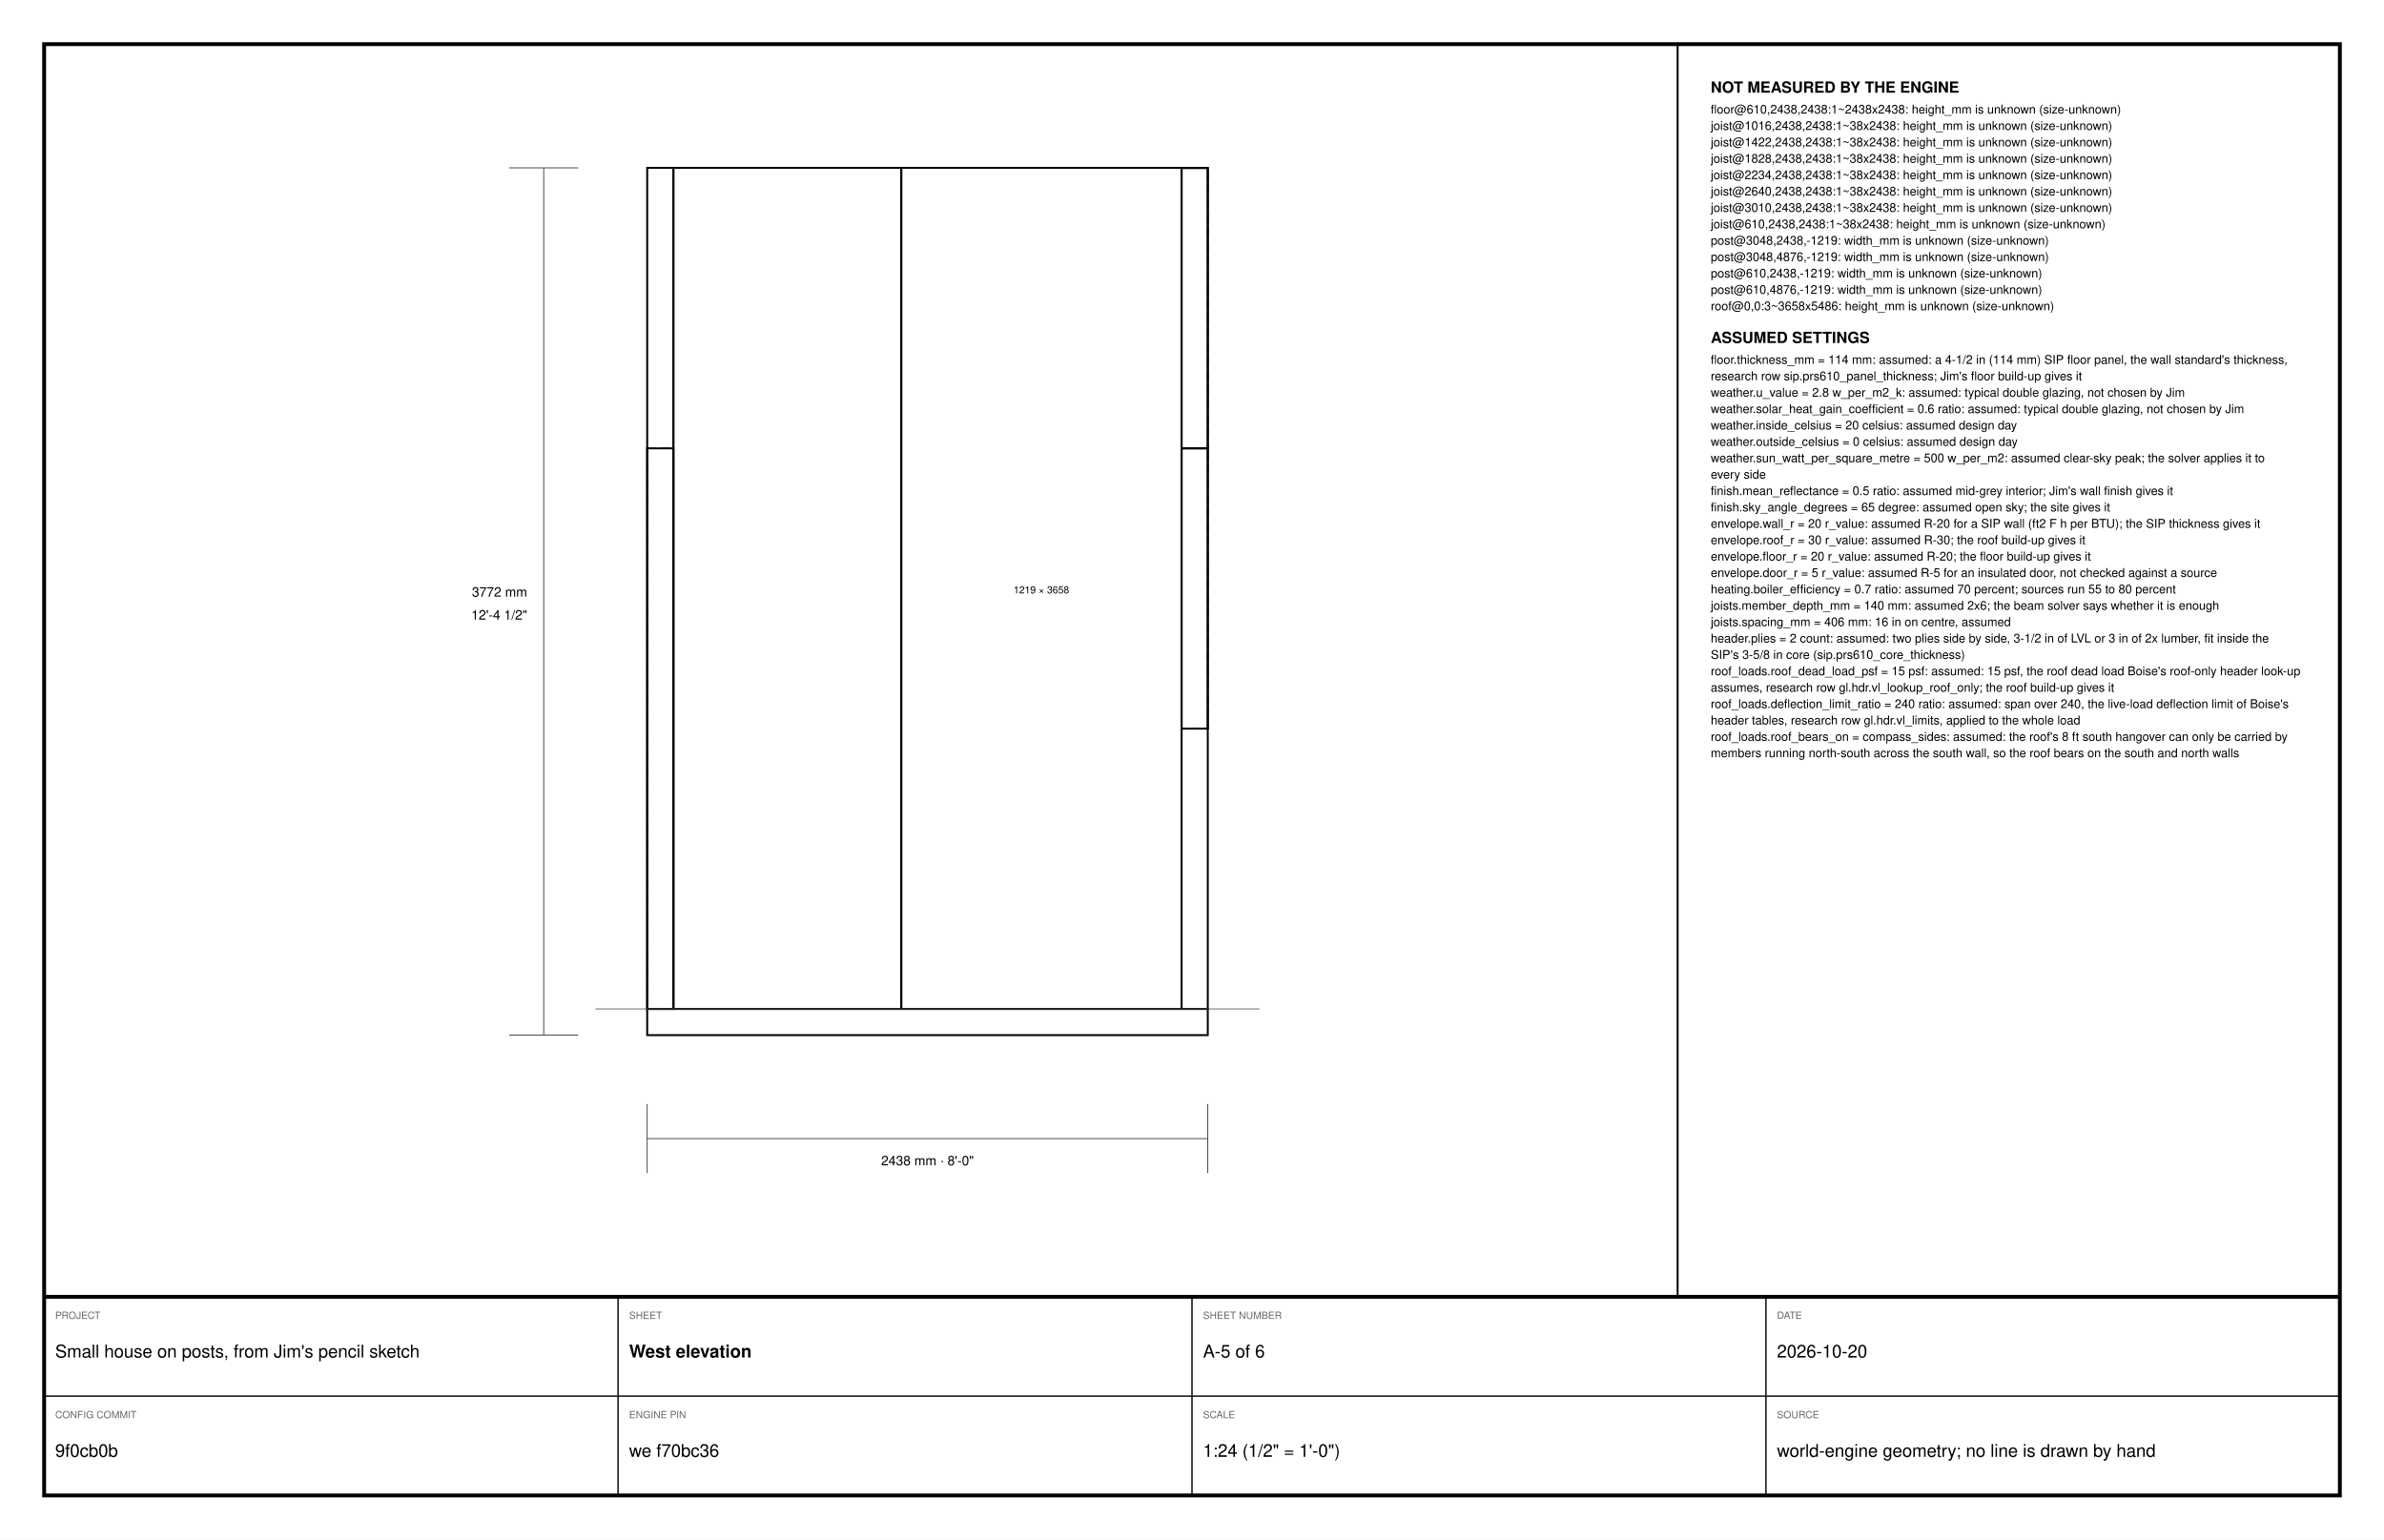
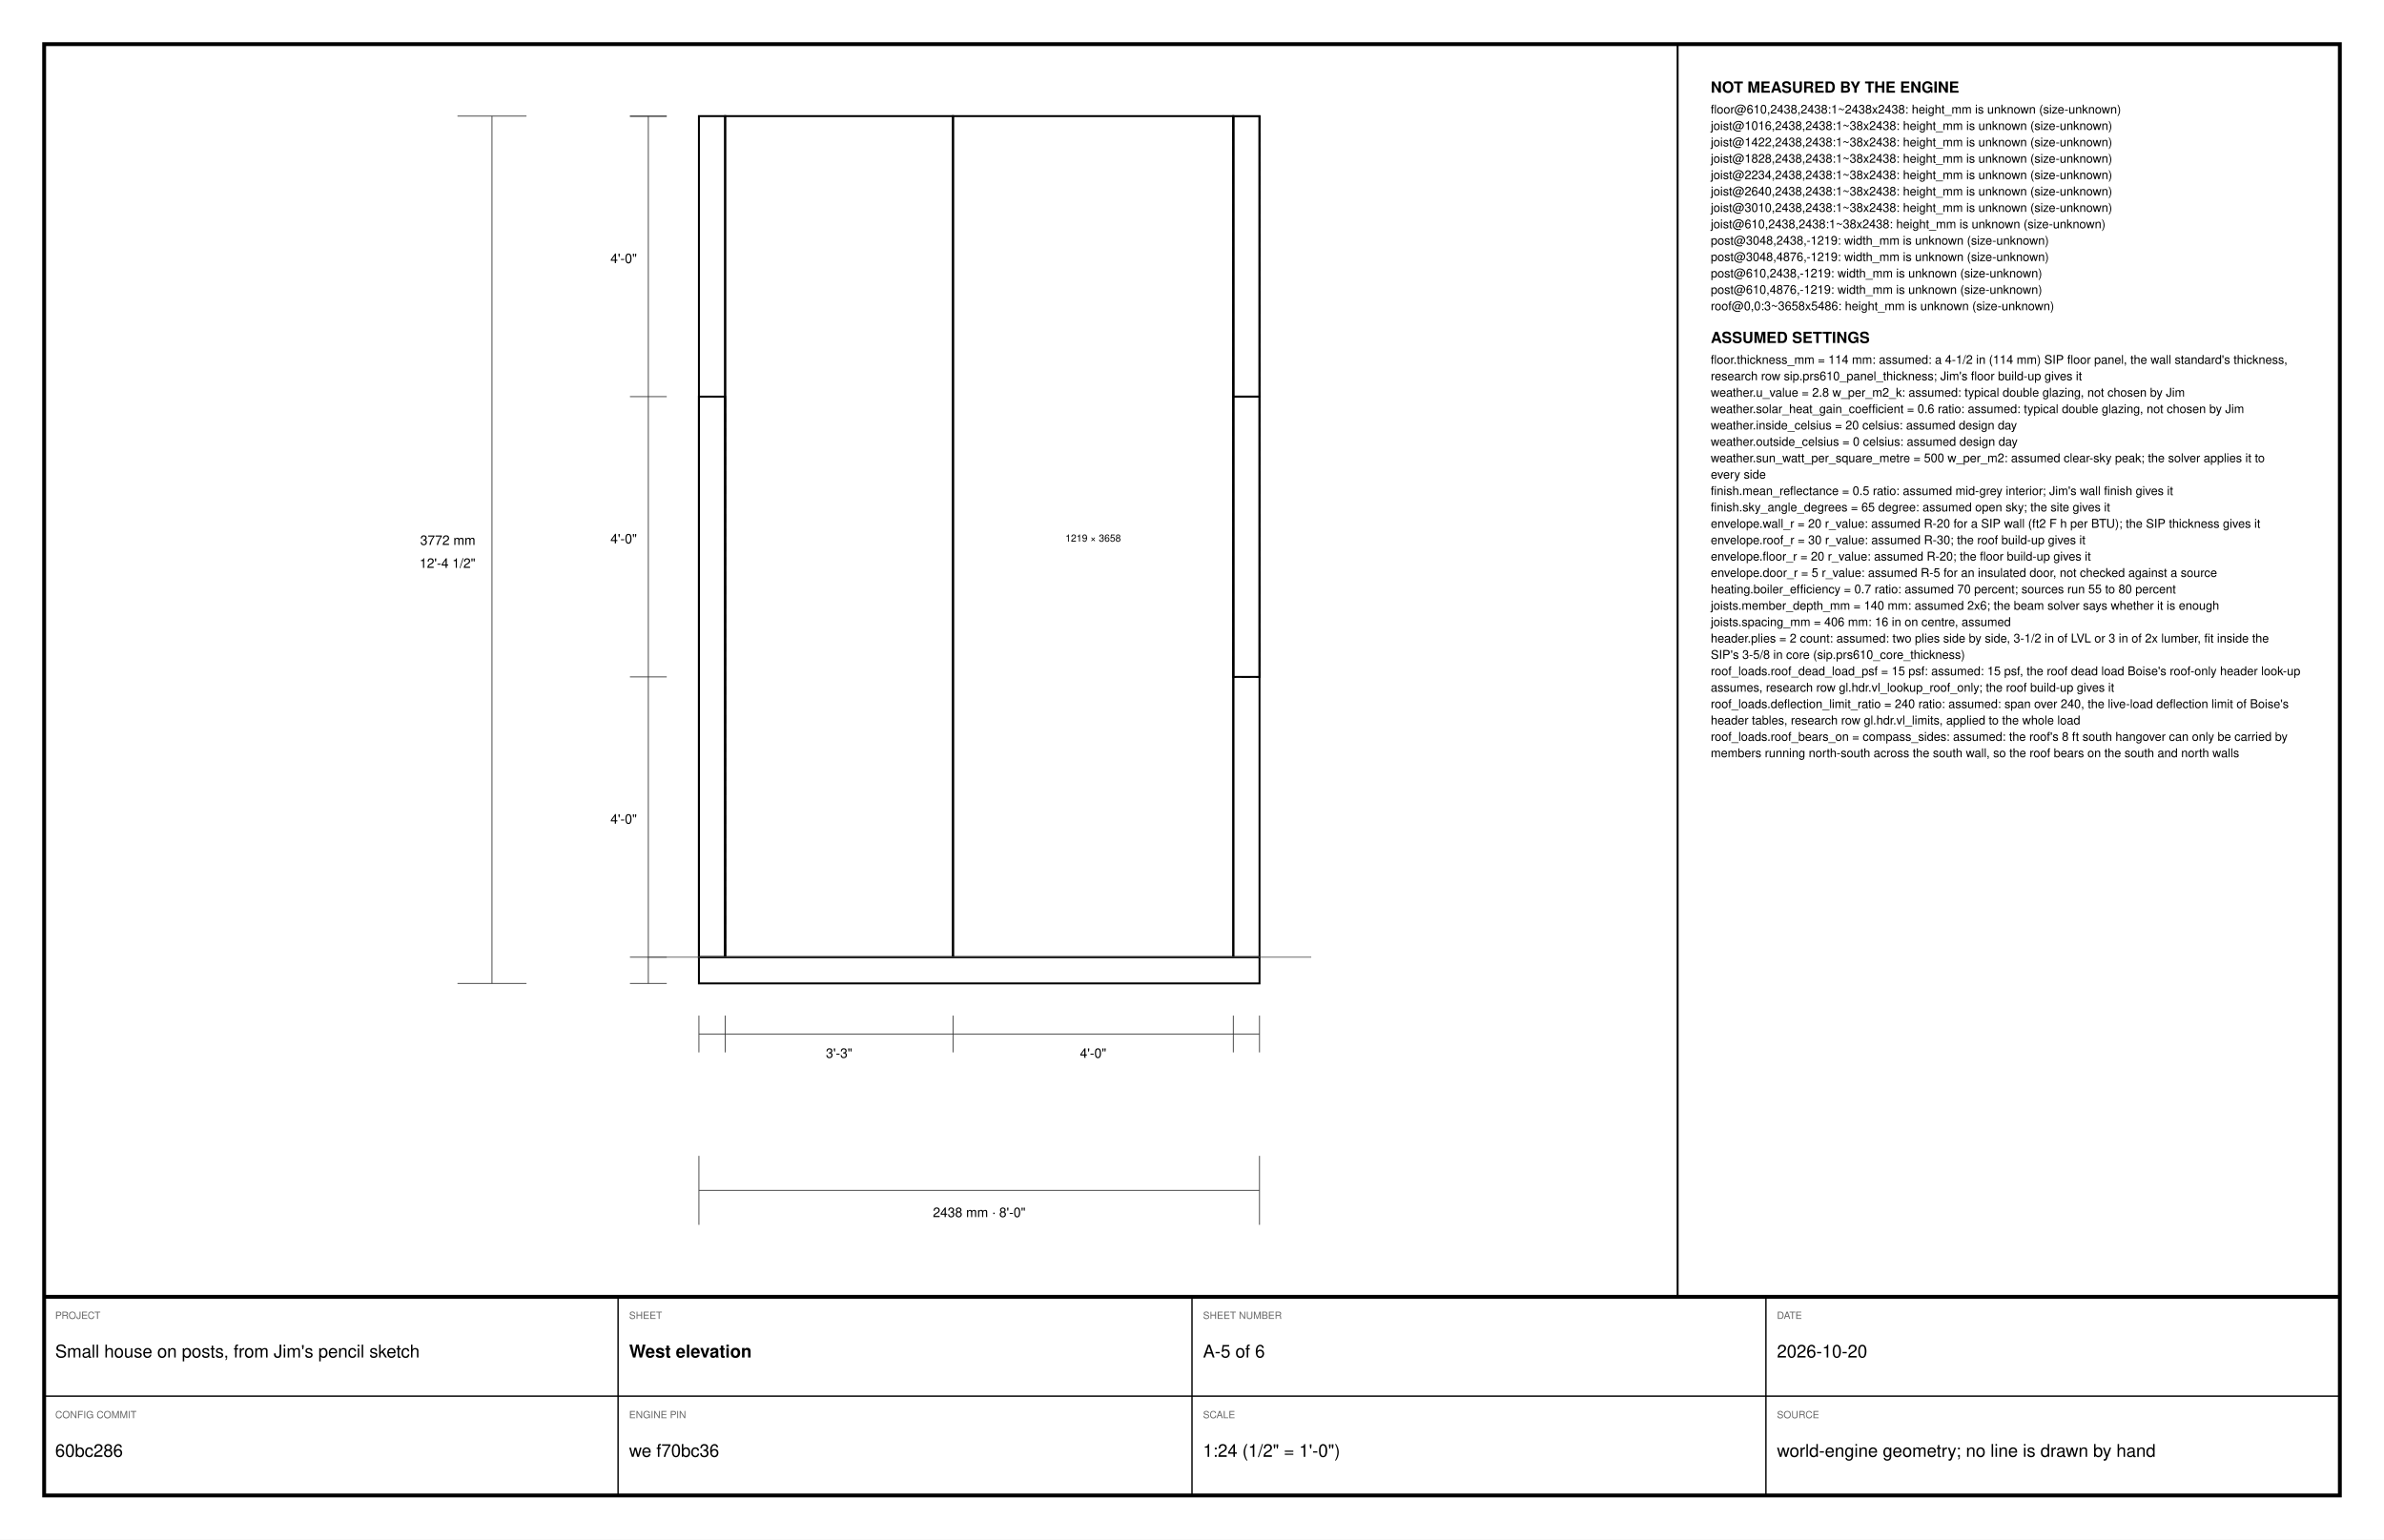
<svg xmlns="http://www.w3.org/2000/svg" width="432.000mm" height="279.000mm" viewBox="0 0 432.000 279.000" font-family="Helvetica, Arial, sans-serif">
  <rect width="432.000" height="279.000" fill="#ffffff" />
  <rect x="8.000" y="8.000" width="416.000" height="263.000" fill="none" stroke="#000000" stroke-width="0.700" />
-   <rect x="117.276" y="81.250" width="4.750" height="101.583" fill="none" stroke="#000000" stroke-width="0.350" />
-   <rect x="117.276" y="182.833" width="101.583" height="4.750" fill="none" stroke="#000000" stroke-width="0.350" />
-   <rect x="214.109" y="81.250" width="4.750" height="50.792" fill="none" stroke="#000000" stroke-width="0.350" />
-   <rect x="214.109" y="30.458" width="4.750" height="50.792" fill="none" stroke="#000000" stroke-width="0.350" />
-   <rect x="214.109" y="30.417" width="4.750" height="152.417" fill="none" stroke="#000000" stroke-width="0.350" />
-   <rect x="163.318" y="30.417" width="50.792" height="152.417" fill="none" stroke="#000000" stroke-width="0.350" />
-   <rect x="122.026" y="30.417" width="41.292" height="152.417" fill="none" stroke="#000000" stroke-width="0.350" />
-   <rect x="117.276" y="30.417" width="4.750" height="152.417" fill="none" stroke="#000000" stroke-width="0.350" />
-   <rect x="214.109" y="81.250" width="4.750" height="50.792" fill="none" stroke="#000000" stroke-width="0.250" stroke-dasharray="1.6 1" />
-   <rect x="214.109" y="30.458" width="4.750" height="50.792" fill="none" stroke="#000000" stroke-width="0.250" stroke-dasharray="1.6 1" />
-   <rect x="117.276" y="81.250" width="4.750" height="101.583" fill="none" stroke="#000000" stroke-width="0.250" stroke-dasharray="1.6 1" />
-   <text x="188.713" y="107.525" font-size="1.800" text-anchor="middle" fill="#000000">1219 × 3658</text>
-   <line x1="107.901" y1="182.833" x2="228.234" y2="182.833" stroke="#555555" stroke-width="0.150" />
-   <line x1="117.276" y1="206.333" x2="218.859" y2="206.333" stroke="#333333" stroke-width="0.150" />
-   <line x1="117.276" y1="212.583" x2="117.276" y2="200.083" stroke="#333333" stroke-width="0.150" />
-   <line x1="218.859" y1="212.583" x2="218.859" y2="200.083" stroke="#333333" stroke-width="0.150" />
-   <text x="168.068" y="211.173" font-size="2.400" text-anchor="middle" fill="#000000">2438 mm · 8'-0"</text>
-   <line x1="98.526" y1="187.583" x2="98.526" y2="30.417" stroke="#333333" stroke-width="0.150" />
-   <line x1="92.276" y1="187.583" x2="104.776" y2="187.583" stroke="#333333" stroke-width="0.150" />
-   <line x1="92.276" y1="30.417" x2="104.776" y2="30.417" stroke="#333333" stroke-width="0.150" />
-   <text x="95.526" y="108.120" font-size="2.400" text-anchor="end" fill="#000000">3772 mm</text>
-   <text x="95.526" y="112.280" font-size="2.400" text-anchor="end" fill="#000000">12'-4 1/2"</text>
+   <rect x="126.651" y="71.875" width="4.750" height="101.583" fill="none" stroke="#000000" stroke-width="0.350" />
+   <rect x="126.651" y="173.458" width="101.583" height="4.750" fill="none" stroke="#000000" stroke-width="0.350" />
+   <rect x="223.484" y="71.875" width="4.750" height="50.792" fill="none" stroke="#000000" stroke-width="0.350" />
+   <rect x="223.484" y="21.083" width="4.750" height="50.792" fill="none" stroke="#000000" stroke-width="0.350" />
+   <rect x="223.484" y="21.042" width="4.750" height="152.417" fill="none" stroke="#000000" stroke-width="0.350" />
+   <rect x="172.693" y="21.042" width="50.792" height="152.417" fill="none" stroke="#000000" stroke-width="0.350" />
+   <rect x="131.401" y="21.042" width="41.292" height="152.417" fill="none" stroke="#000000" stroke-width="0.350" />
+   <rect x="126.651" y="21.042" width="4.750" height="152.417" fill="none" stroke="#000000" stroke-width="0.350" />
+   <rect x="223.484" y="71.875" width="4.750" height="50.792" fill="none" stroke="#000000" stroke-width="0.250" stroke-dasharray="1.6 1" />
+   <rect x="223.484" y="21.083" width="4.750" height="50.792" fill="none" stroke="#000000" stroke-width="0.250" stroke-dasharray="1.6 1" />
+   <rect x="126.651" y="71.875" width="4.750" height="101.583" fill="none" stroke="#000000" stroke-width="0.250" stroke-dasharray="1.6 1" />
+   <text x="198.088" y="98.150" font-size="1.800" text-anchor="middle" fill="#000000">1219 × 3658</text>
+   <line x1="126.651" y1="187.375" x2="228.234" y2="187.375" stroke="#333333" stroke-width="0.150" />
+   <line x1="126.651" y1="190.708" x2="126.651" y2="184.042" stroke="#333333" stroke-width="0.150" />
+   <line x1="131.401" y1="190.708" x2="131.401" y2="184.042" stroke="#333333" stroke-width="0.150" />
+   <line x1="172.693" y1="190.708" x2="172.693" y2="184.042" stroke="#333333" stroke-width="0.150" />
+   <line x1="223.484" y1="190.708" x2="223.484" y2="184.042" stroke="#333333" stroke-width="0.150" />
+   <line x1="228.234" y1="190.708" x2="228.234" y2="184.042" stroke="#333333" stroke-width="0.150" />
+   <text x="152.047" y="191.695" font-size="2.400" text-anchor="middle" fill="#000000">3'-3"</text>
+   <text x="198.088" y="191.695" font-size="2.400" text-anchor="middle" fill="#000000">4'-0"</text>
+   <line x1="117.484" y1="178.208" x2="117.484" y2="21.042" stroke="#333333" stroke-width="0.150" />
+   <line x1="114.151" y1="178.208" x2="120.818" y2="178.208" stroke="#333333" stroke-width="0.150" />
+   <line x1="114.151" y1="173.458" x2="120.818" y2="173.458" stroke="#333333" stroke-width="0.150" />
+   <line x1="114.151" y1="122.667" x2="120.818" y2="122.667" stroke="#333333" stroke-width="0.150" />
+   <line x1="114.151" y1="71.875" x2="120.818" y2="71.875" stroke="#333333" stroke-width="0.150" />
+   <line x1="114.151" y1="21.083" x2="120.818" y2="21.083" stroke="#333333" stroke-width="0.150" />
+   <line x1="114.151" y1="21.042" x2="120.818" y2="21.042" stroke="#333333" stroke-width="0.150" />
+   <text x="115.404" y="149.263" font-size="2.400" text-anchor="end" fill="#000000">4'-0"</text>
+   <text x="115.404" y="98.471" font-size="2.400" text-anchor="end" fill="#000000">4'-0"</text>
+   <text x="115.404" y="47.679" font-size="2.400" text-anchor="end" fill="#000000">4'-0"</text>
+   <line x1="117.276" y1="173.458" x2="237.609" y2="173.458" stroke="#555555" stroke-width="0.150" />
+   <line x1="126.651" y1="215.708" x2="228.234" y2="215.708" stroke="#333333" stroke-width="0.150" />
+   <line x1="126.651" y1="221.958" x2="126.651" y2="209.458" stroke="#333333" stroke-width="0.150" />
+   <line x1="228.234" y1="221.958" x2="228.234" y2="209.458" stroke="#333333" stroke-width="0.150" />
+   <text x="177.443" y="220.548" font-size="2.400" text-anchor="middle" fill="#000000">2438 mm · 8'-0"</text>
+   <line x1="89.151" y1="178.208" x2="89.151" y2="21.042" stroke="#333333" stroke-width="0.150" />
+   <line x1="82.901" y1="178.208" x2="95.401" y2="178.208" stroke="#333333" stroke-width="0.150" />
+   <line x1="82.901" y1="21.042" x2="95.401" y2="21.042" stroke="#333333" stroke-width="0.150" />
+   <text x="86.151" y="98.745" font-size="2.400" text-anchor="end" fill="#000000">3772 mm</text>
+   <text x="86.151" y="102.905" font-size="2.400" text-anchor="end" fill="#000000">12'-4 1/2"</text>
  <text x="310.000" y="16.800" font-size="2.800" text-anchor="start" fill="#000000" font-weight="bold">NOT MEASURED BY THE ENGINE</text>
  <text x="310.000" y="20.580" font-size="2.200" text-anchor="start" fill="#000000">floor@610,2438,2438:1~2438x2438: height_mm is unknown (size-unknown)</text>
  <text x="310.000" y="23.550" font-size="2.200" text-anchor="start" fill="#000000">joist@1016,2438,2438:1~38x2438: height_mm is unknown (size-unknown)</text>
  <text x="310.000" y="26.520" font-size="2.200" text-anchor="start" fill="#000000">joist@1422,2438,2438:1~38x2438: height_mm is unknown (size-unknown)</text>
  <text x="310.000" y="29.490" font-size="2.200" text-anchor="start" fill="#000000">joist@1828,2438,2438:1~38x2438: height_mm is unknown (size-unknown)</text>
  <text x="310.000" y="32.460" font-size="2.200" text-anchor="start" fill="#000000">joist@2234,2438,2438:1~38x2438: height_mm is unknown (size-unknown)</text>
  <text x="310.000" y="35.430" font-size="2.200" text-anchor="start" fill="#000000">joist@2640,2438,2438:1~38x2438: height_mm is unknown (size-unknown)</text>
  <text x="310.000" y="38.400" font-size="2.200" text-anchor="start" fill="#000000">joist@3010,2438,2438:1~38x2438: height_mm is unknown (size-unknown)</text>
  <text x="310.000" y="41.370" font-size="2.200" text-anchor="start" fill="#000000">joist@610,2438,2438:1~38x2438: height_mm is unknown (size-unknown)</text>
  <text x="310.000" y="44.340" font-size="2.200" text-anchor="start" fill="#000000">post@3048,2438,-1219: width_mm is unknown (size-unknown)</text>
  <text x="310.000" y="47.310" font-size="2.200" text-anchor="start" fill="#000000">post@3048,4876,-1219: width_mm is unknown (size-unknown)</text>
  <text x="310.000" y="50.280" font-size="2.200" text-anchor="start" fill="#000000">post@610,2438,-1219: width_mm is unknown (size-unknown)</text>
  <text x="310.000" y="53.250" font-size="2.200" text-anchor="start" fill="#000000">post@610,4876,-1219: width_mm is unknown (size-unknown)</text>
  <text x="310.000" y="56.220" font-size="2.200" text-anchor="start" fill="#000000">roof@0,0:3~3658x5486: height_mm is unknown (size-unknown)</text>
  <text x="310.000" y="59.190" font-size="2.200" text-anchor="start" fill="#000000" />
  <text x="310.000" y="62.160" font-size="2.800" text-anchor="start" fill="#000000" font-weight="bold">ASSUMED SETTINGS</text>
  <text x="310.000" y="65.940" font-size="2.200" text-anchor="start" fill="#000000">floor.thickness_mm = 114 mm: assumed: a 4-1/2 in (114 mm) SIP floor panel, the wall standard's thickness,</text>
  <text x="310.000" y="68.910" font-size="2.200" text-anchor="start" fill="#000000">    research row sip.prs610_panel_thickness; Jim's floor build-up gives it</text>
  <text x="310.000" y="71.880" font-size="2.200" text-anchor="start" fill="#000000">weather.u_value = 2.8 w_per_m2_k: assumed: typical double glazing, not chosen by Jim</text>
  <text x="310.000" y="74.850" font-size="2.200" text-anchor="start" fill="#000000">weather.solar_heat_gain_coefficient = 0.6 ratio: assumed: typical double glazing, not chosen by Jim</text>
  <text x="310.000" y="77.820" font-size="2.200" text-anchor="start" fill="#000000">weather.inside_celsius = 20 celsius: assumed design day</text>
  <text x="310.000" y="80.790" font-size="2.200" text-anchor="start" fill="#000000">weather.outside_celsius = 0 celsius: assumed design day</text>
  <text x="310.000" y="83.760" font-size="2.200" text-anchor="start" fill="#000000">weather.sun_watt_per_square_metre = 500 w_per_m2: assumed clear-sky peak; the solver applies it to</text>
  <text x="310.000" y="86.730" font-size="2.200" text-anchor="start" fill="#000000">    every side</text>
  <text x="310.000" y="89.700" font-size="2.200" text-anchor="start" fill="#000000">finish.mean_reflectance = 0.5 ratio: assumed mid-grey interior; Jim's wall finish gives it</text>
  <text x="310.000" y="92.670" font-size="2.200" text-anchor="start" fill="#000000">finish.sky_angle_degrees = 65 degree: assumed open sky; the site gives it</text>
  <text x="310.000" y="95.640" font-size="2.200" text-anchor="start" fill="#000000">envelope.wall_r = 20 r_value: assumed R-20 for a SIP wall (ft2 F h per BTU); the SIP thickness gives it</text>
  <text x="310.000" y="98.610" font-size="2.200" text-anchor="start" fill="#000000">envelope.roof_r = 30 r_value: assumed R-30; the roof build-up gives it</text>
  <text x="310.000" y="101.580" font-size="2.200" text-anchor="start" fill="#000000">envelope.floor_r = 20 r_value: assumed R-20; the floor build-up gives it</text>
  <text x="310.000" y="104.550" font-size="2.200" text-anchor="start" fill="#000000">envelope.door_r = 5 r_value: assumed R-5 for an insulated door, not checked against a source</text>
  <text x="310.000" y="107.520" font-size="2.200" text-anchor="start" fill="#000000">heating.boiler_efficiency = 0.7 ratio: assumed 70 percent; sources run 55 to 80 percent</text>
  <text x="310.000" y="110.490" font-size="2.200" text-anchor="start" fill="#000000">joists.member_depth_mm = 140 mm: assumed 2x6; the beam solver says whether it is enough</text>
  <text x="310.000" y="113.460" font-size="2.200" text-anchor="start" fill="#000000">joists.spacing_mm = 406 mm: 16 in on centre, assumed</text>
  <text x="310.000" y="116.430" font-size="2.200" text-anchor="start" fill="#000000">header.plies = 2 count: assumed: two plies side by side, 3-1/2 in of LVL or 3 in of 2x lumber, fit inside the</text>
  <text x="310.000" y="119.400" font-size="2.200" text-anchor="start" fill="#000000">    SIP's 3-5/8 in core (sip.prs610_core_thickness)</text>
  <text x="310.000" y="122.370" font-size="2.200" text-anchor="start" fill="#000000">roof_loads.roof_dead_load_psf = 15 psf: assumed: 15 psf, the roof dead load Boise's roof-only header look-up</text>
  <text x="310.000" y="125.340" font-size="2.200" text-anchor="start" fill="#000000">    assumes, research row gl.hdr.vl_lookup_roof_only; the roof build-up gives it</text>
  <text x="310.000" y="128.310" font-size="2.200" text-anchor="start" fill="#000000">roof_loads.deflection_limit_ratio = 240 ratio: assumed: span over 240, the live-load deflection limit of Boise's</text>
  <text x="310.000" y="131.280" font-size="2.200" text-anchor="start" fill="#000000">    header tables, research row gl.hdr.vl_limits, applied to the whole load</text>
  <text x="310.000" y="134.250" font-size="2.200" text-anchor="start" fill="#000000">roof_loads.roof_bears_on =  compass_sides: assumed: the roof's 8 ft south hangover can only be carried by</text>
  <text x="310.000" y="137.220" font-size="2.200" text-anchor="start" fill="#000000">    members running north-south across the south wall, so the roof bears on the south and north walls</text>
  <text x="310.000" y="140.190" font-size="2.200" text-anchor="start" fill="#000000" />
  <line x1="304.000" y1="8.000" x2="304.000" y2="235.000" stroke="#000000" stroke-width="0.350" />
  <text x="10.000" y="239.000" font-size="1.800" text-anchor="start" fill="#666666">PROJECT</text>
  <text x="10.000" y="246.000" font-size="3.200" text-anchor="start" fill="#000000">Small house on posts, from Jim's pencil sketch</text>
  <text x="114.000" y="239.000" font-size="1.800" text-anchor="start" fill="#666666">SHEET</text>
  <text x="114.000" y="246.000" font-size="3.200" text-anchor="start" fill="#000000" font-weight="bold">West elevation</text>
  <text x="218.000" y="239.000" font-size="1.800" text-anchor="start" fill="#666666">SHEET NUMBER</text>
  <text x="218.000" y="246.000" font-size="3.200" text-anchor="start" fill="#000000">A-5 of 6</text>
  <text x="322.000" y="239.000" font-size="1.800" text-anchor="start" fill="#666666">DATE</text>
  <text x="322.000" y="246.000" font-size="3.200" text-anchor="start" fill="#000000">2026-10-20</text>
  <text x="10.000" y="257.000" font-size="1.800" text-anchor="start" fill="#666666">CONFIG COMMIT</text>
-   <text x="10.000" y="264.000" font-size="3.200" text-anchor="start" fill="#000000">9f0cb0b</text>
+   <text x="10.000" y="264.000" font-size="3.200" text-anchor="start" fill="#000000">60bc286</text>
  <text x="114.000" y="257.000" font-size="1.800" text-anchor="start" fill="#666666">ENGINE PIN</text>
  <text x="114.000" y="264.000" font-size="3.200" text-anchor="start" fill="#000000">we f70bc36</text>
  <text x="218.000" y="257.000" font-size="1.800" text-anchor="start" fill="#666666">SCALE</text>
  <text x="218.000" y="264.000" font-size="3.200" text-anchor="start" fill="#000000">1:24 (1/2" = 1'-0")</text>
  <text x="322.000" y="257.000" font-size="1.800" text-anchor="start" fill="#666666">SOURCE</text>
  <text x="322.000" y="264.000" font-size="3.200" text-anchor="start" fill="#000000">world-engine geometry; no line is drawn by hand</text>
  <line x1="8.000" y1="235.000" x2="424.000" y2="235.000" stroke="#000000" stroke-width="0.700" />
  <line x1="8.000" y1="253.000" x2="424.000" y2="253.000" stroke="#000000" stroke-width="0.250" />
  <line x1="112.000" y1="235.000" x2="112.000" y2="271.000" stroke="#000000" stroke-width="0.250" />
  <line x1="216.000" y1="235.000" x2="216.000" y2="271.000" stroke="#000000" stroke-width="0.250" />
  <line x1="320.000" y1="235.000" x2="320.000" y2="271.000" stroke="#000000" stroke-width="0.250" />
</svg>
